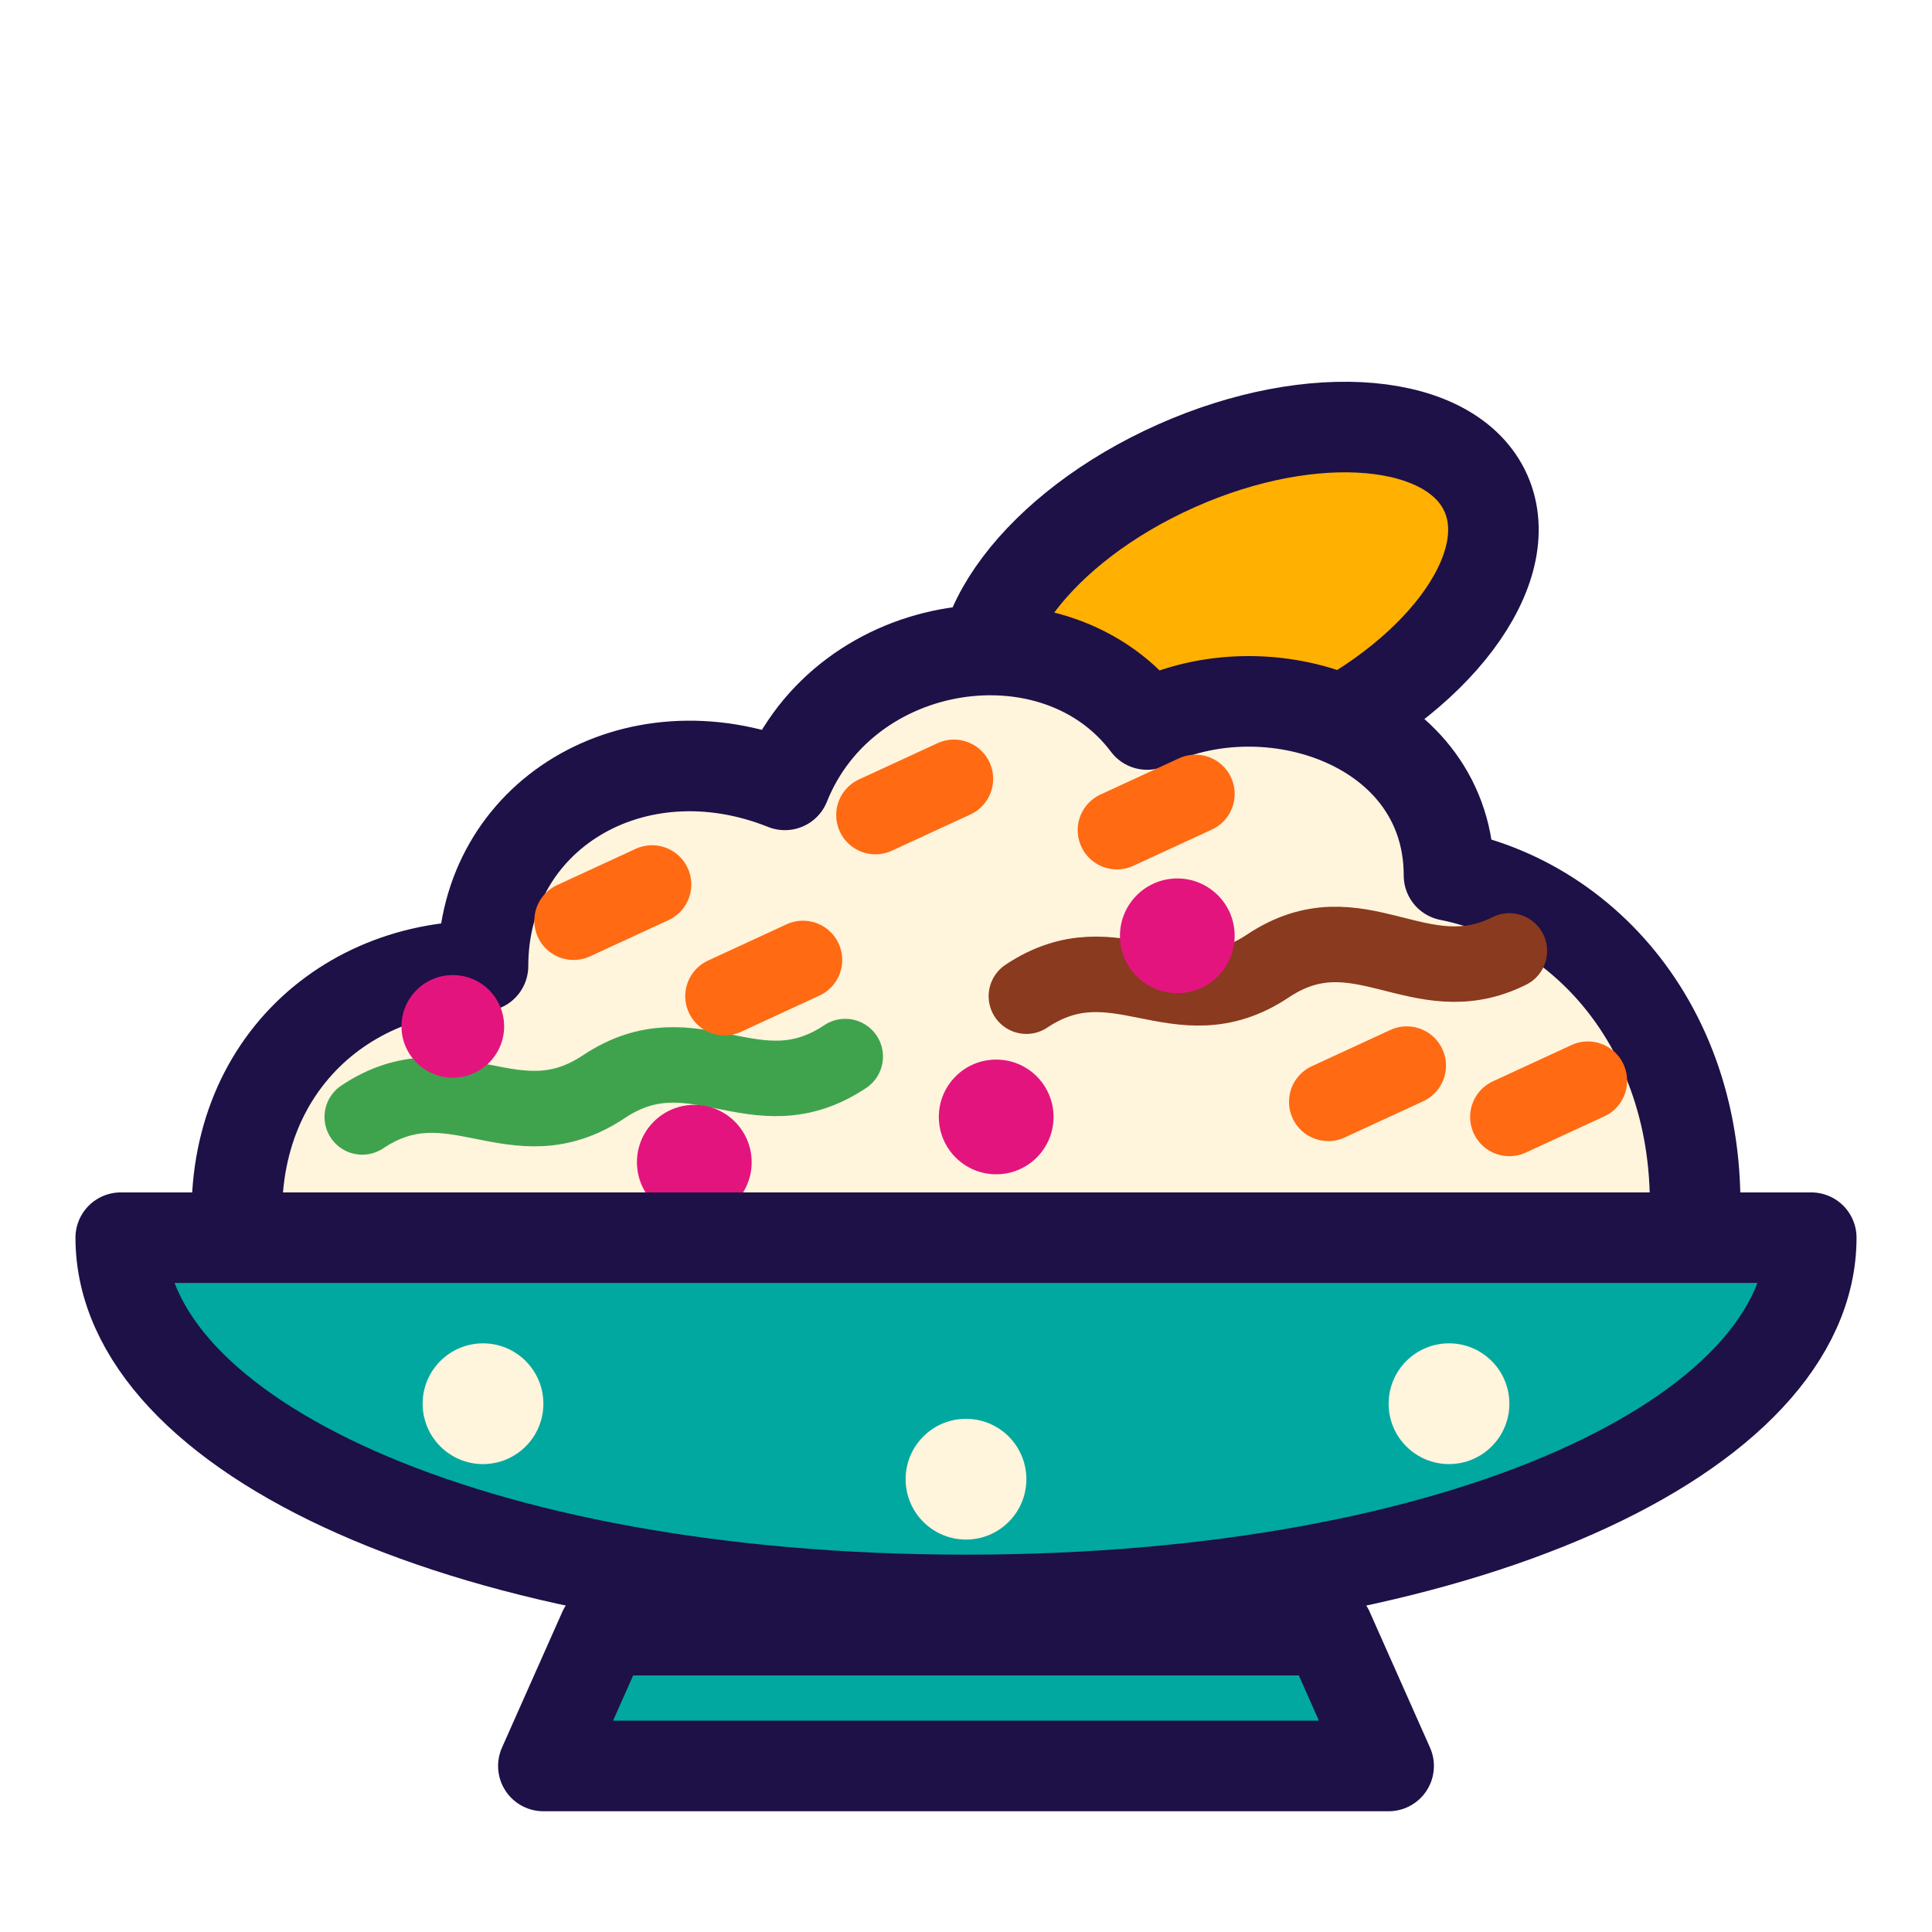
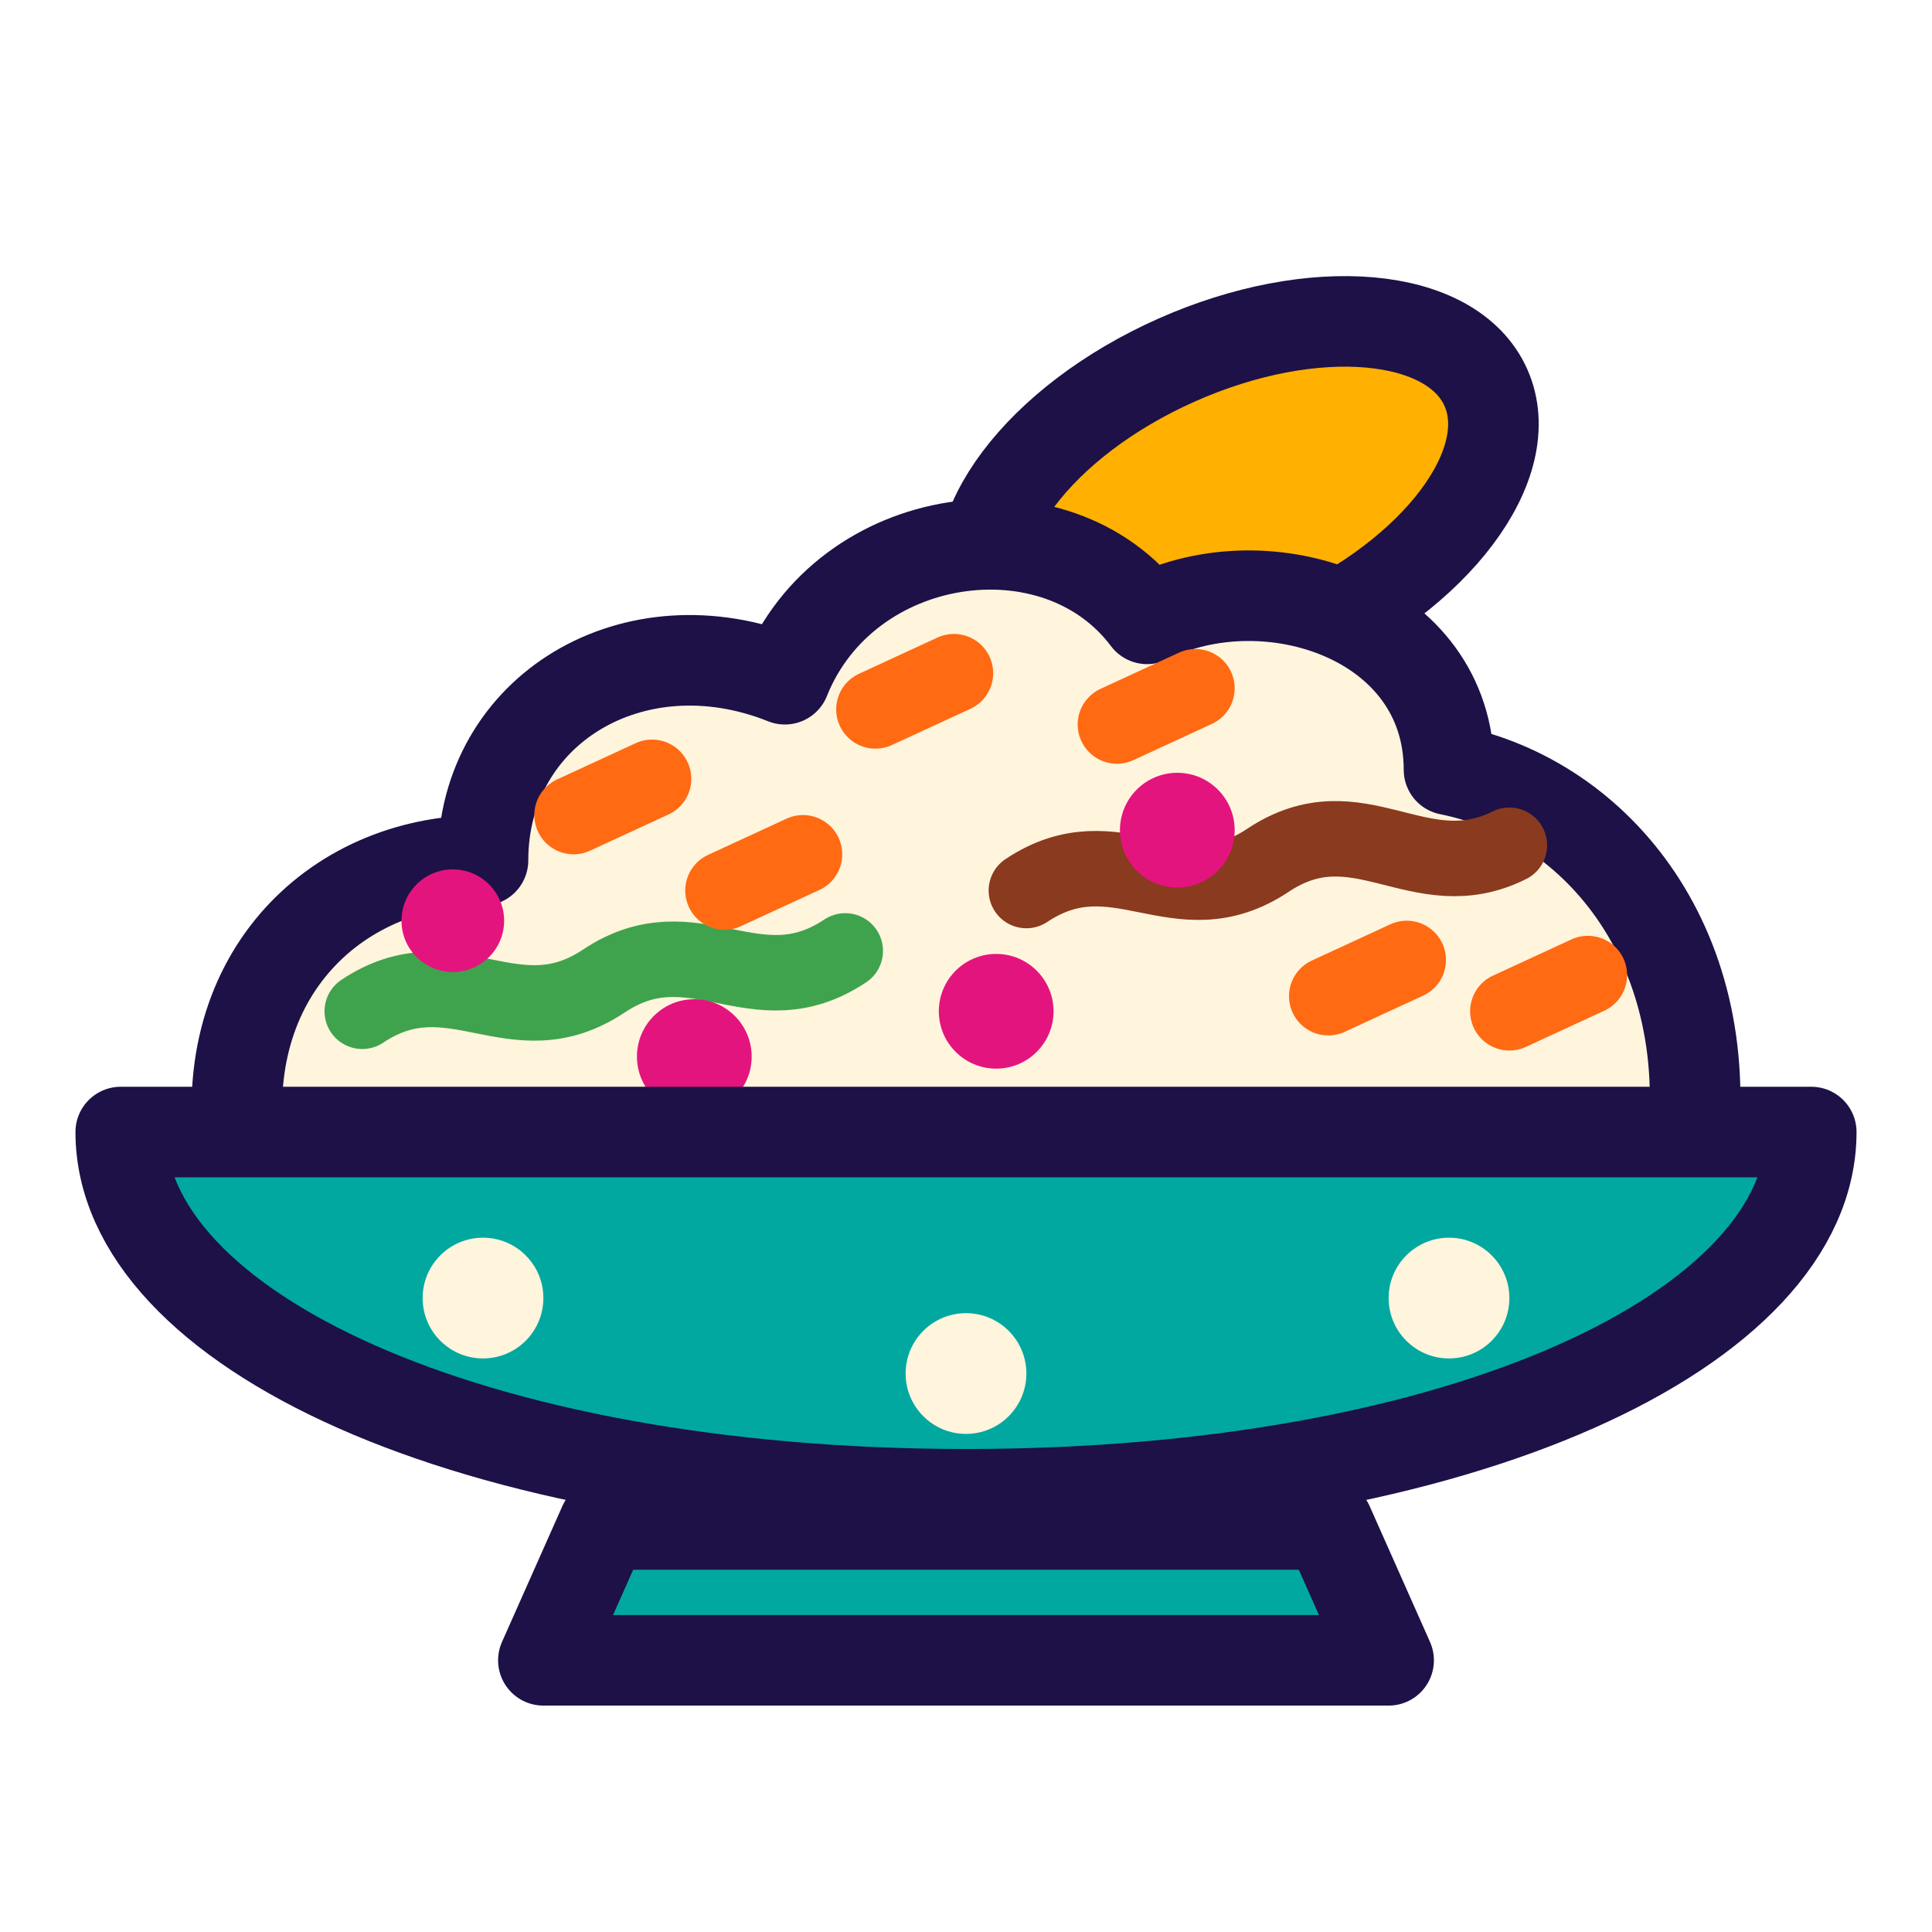
<svg xmlns="http://www.w3.org/2000/svg" viewBox="0 0 64 64" width="64" height="64" fill="none" stroke="#1D1147" stroke-width="3" stroke-linecap="round" stroke-linejoin="round">
-   <g transform="rotate(-24 41 20)">
-     <ellipse cx="41" cy="20" rx="9" ry="5" fill="#FFB000" />
+   <g transform="translate(0 -3.5)">
+     <g transform="rotate(-24 41 20)">
+       <ellipse cx="41" cy="20" rx="9" ry="5" fill="#FFB000" />
+     </g>
+     <path d="M8 42 C7 36 11 32 16 32 C16 27 21 24 26 26 C28 21 35 20 38 24 C42 22 48 24 48 29 C53 30 57 35 56 42 Z" fill="#FFF4DC" />
+     <path d="M12 37 C15 35 17 38 20 36 C23 34 25 37 28 35" stroke="#3FA34D" stroke-width="2.5" />
+     <path d="M34 33 C37 31 39 34 42 32 C45 30 47 33 50 31.5" stroke="#8A3A1E" stroke-width="2.5" />
+     <path d="M19 30.5 l2.6 -1.2" stroke="#FF6A13" stroke-width="2.6" />
+     <path d="M29 27 l2.6 -1.2" stroke="#FF6A13" stroke-width="2.6" />
+     <path d="M24 33 l2.6 -1.2" stroke="#FF6A13" stroke-width="2.6" />
+     <path d="M44 36.5 l2.6 -1.2" stroke="#FF6A13" stroke-width="2.6" />
+     <path d="M37 27.5 l2.6 -1.2" stroke="#FF6A13" stroke-width="2.6" />
+     <path d="M50 37 l2.6 -1.2" stroke="#FF6A13" stroke-width="2.6" />
+     <circle cx="23" cy="38.5" r="1.9" fill="#E4147E" stroke="none" />
+     <circle cx="33" cy="37" r="1.9" fill="#E4147E" stroke="none" />
+     <circle cx="39" cy="31" r="1.9" fill="#E4147E" stroke="none" />
+     <circle cx="15" cy="34" r="1.7" fill="#E4147E" stroke="none" />
+     <path d="M4 41 H60 C60 47.5 48.5 53 32 53 C15.5 53 4 47.5 4 41 Z" fill="#00A8A0" />
+     <path d="M20 54 H44 L46 58.5 H18 Z" fill="#00A8A0" />
+     <circle cx="16" cy="46.5" r="2" fill="#FFF4DC" stroke="none" />
+     <circle cx="32" cy="49" r="2" fill="#FFF4DC" stroke="none" />
+     <circle cx="48" cy="46.5" r="2" fill="#FFF4DC" stroke="none" />
  </g>
-   <path d="M8 42 C7 36 11 32 16 32 C16 27 21 24 26 26 C28 21 35 20 38 24 C42 22 48 24 48 29 C53 30 57 35 56 42 Z" fill="#FFF4DC" />
-   <path d="M12 37 C15 35 17 38 20 36 C23 34 25 37 28 35" stroke="#3FA34D" stroke-width="2.5" />
-   <path d="M34 33 C37 31 39 34 42 32 C45 30 47 33 50 31.5" stroke="#8A3A1E" stroke-width="2.5" />
-   <path d="M19 30.5 l2.6 -1.2" stroke="#FF6A13" stroke-width="2.6" />
-   <path d="M29 27 l2.6 -1.2" stroke="#FF6A13" stroke-width="2.6" />
-   <path d="M24 33 l2.6 -1.2" stroke="#FF6A13" stroke-width="2.6" />
-   <path d="M44 36.5 l2.6 -1.2" stroke="#FF6A13" stroke-width="2.6" />
-   <path d="M37 27.5 l2.6 -1.2" stroke="#FF6A13" stroke-width="2.6" />
-   <path d="M50 37 l2.6 -1.2" stroke="#FF6A13" stroke-width="2.6" />
-   <circle cx="23" cy="38.5" r="1.9" fill="#E4147E" stroke="none" />
-   <circle cx="33" cy="37" r="1.9" fill="#E4147E" stroke="none" />
-   <circle cx="39" cy="31" r="1.9" fill="#E4147E" stroke="none" />
-   <circle cx="15" cy="34" r="1.7" fill="#E4147E" stroke="none" />
-   <path d="M4 41 H60 C60 47.5 48.5 53 32 53 C15.5 53 4 47.5 4 41 Z" fill="#00A8A0" />
-   <path d="M20 54 H44 L46 58.5 H18 Z" fill="#00A8A0" />
-   <circle cx="16" cy="46.5" r="2" fill="#FFF4DC" stroke="none" />
-   <circle cx="32" cy="49" r="2" fill="#FFF4DC" stroke="none" />
-   <circle cx="48" cy="46.5" r="2" fill="#FFF4DC" stroke="none" />
</svg>
